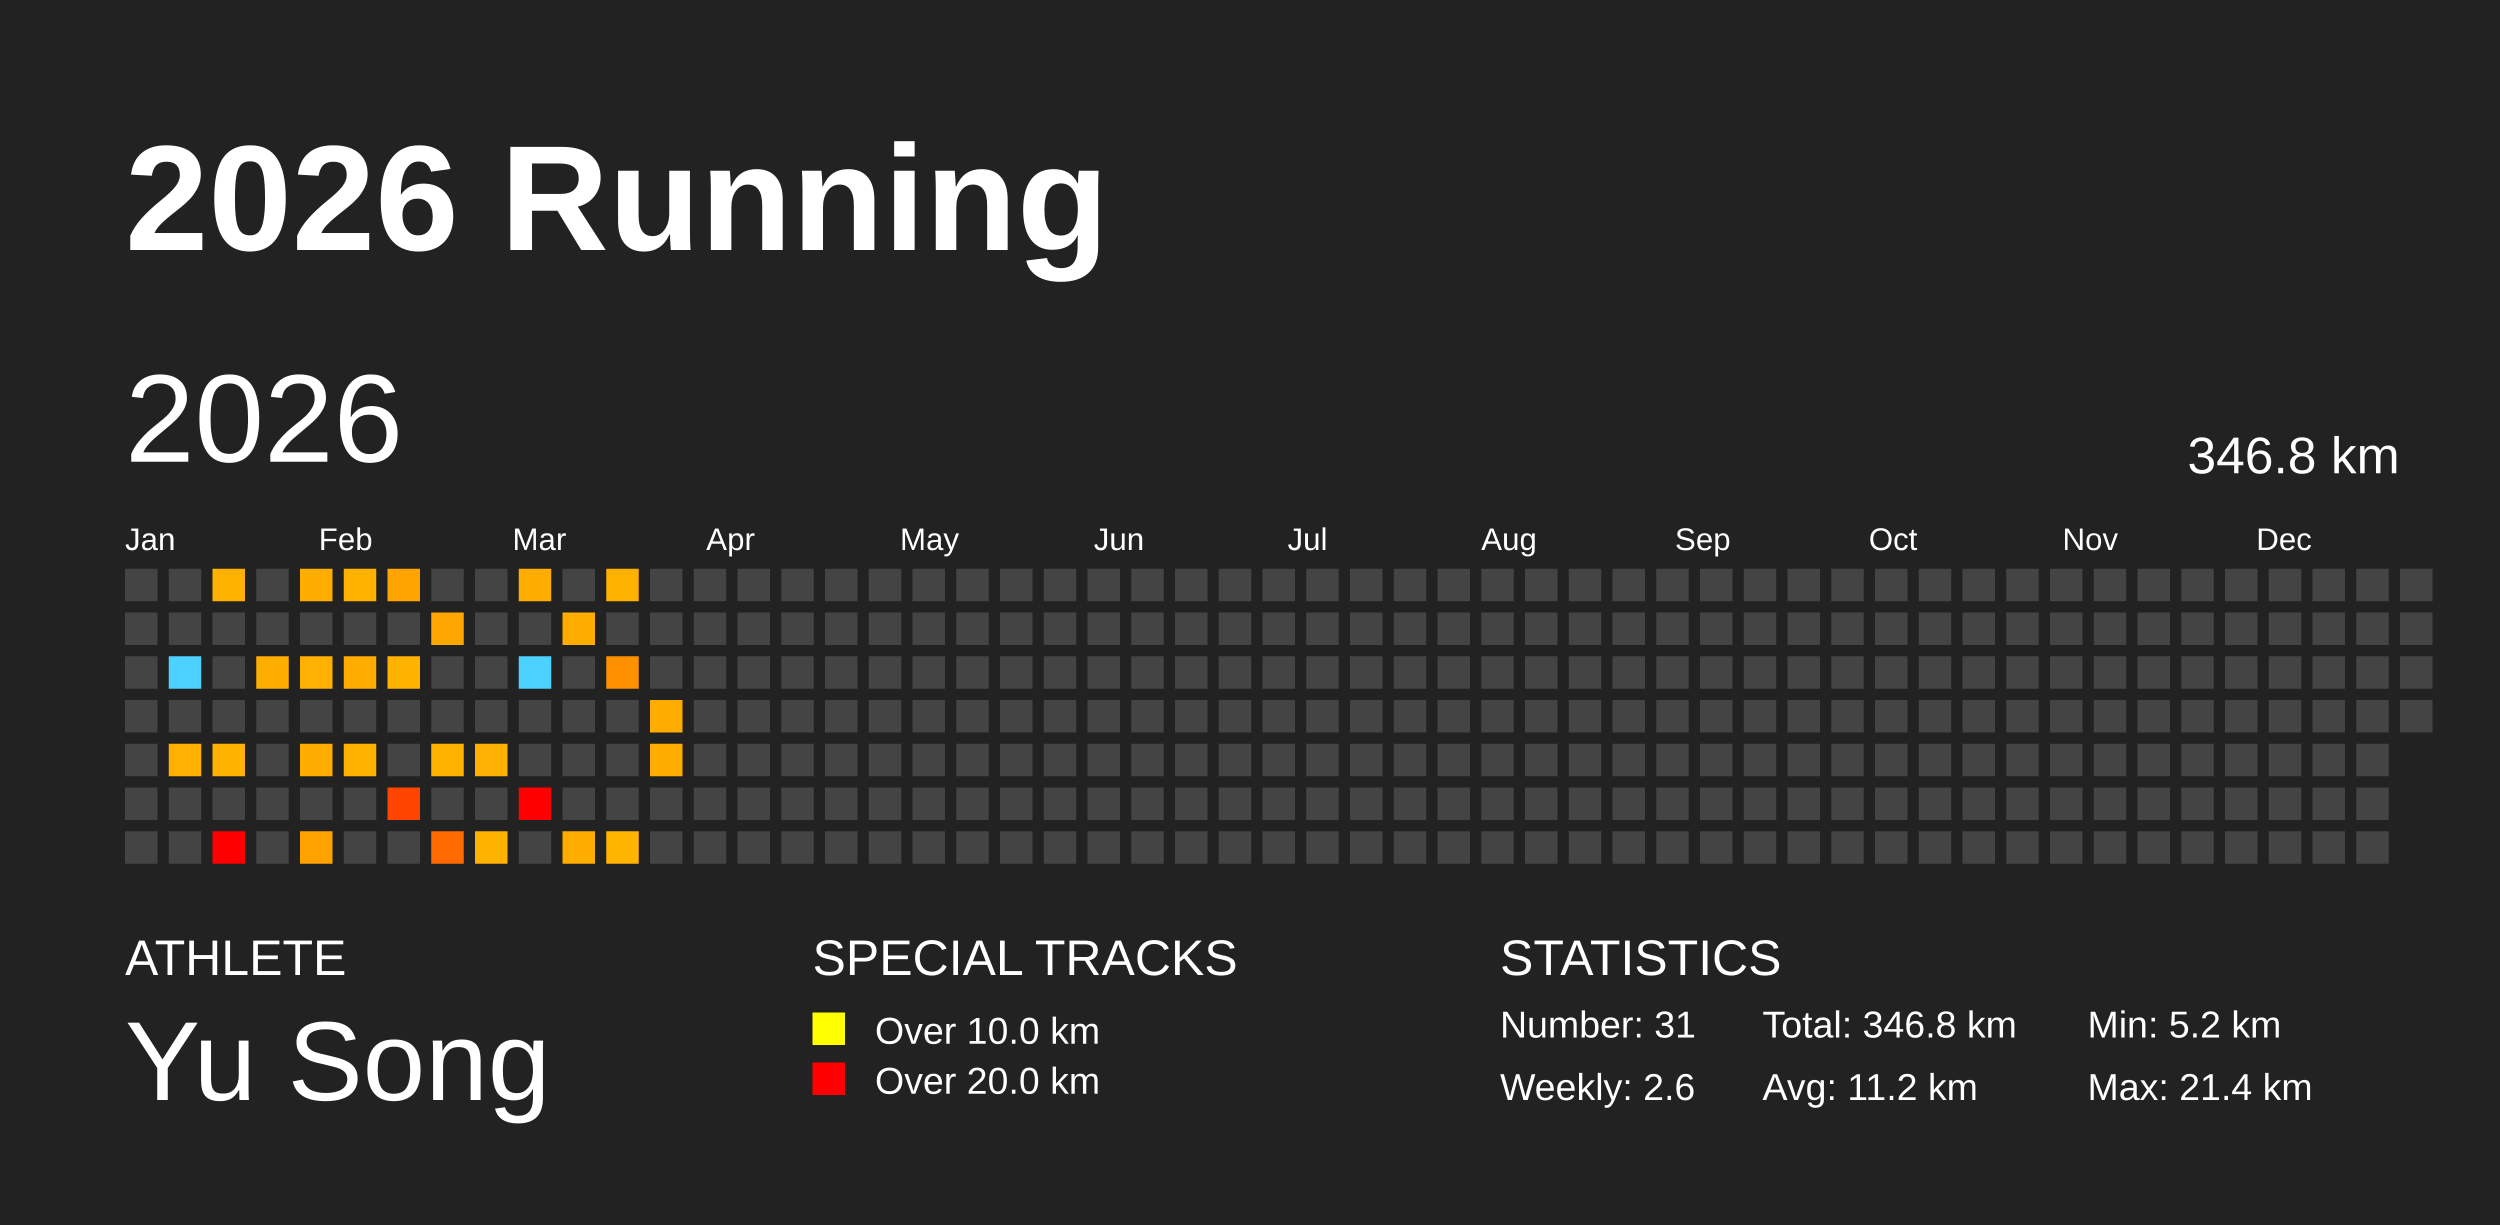
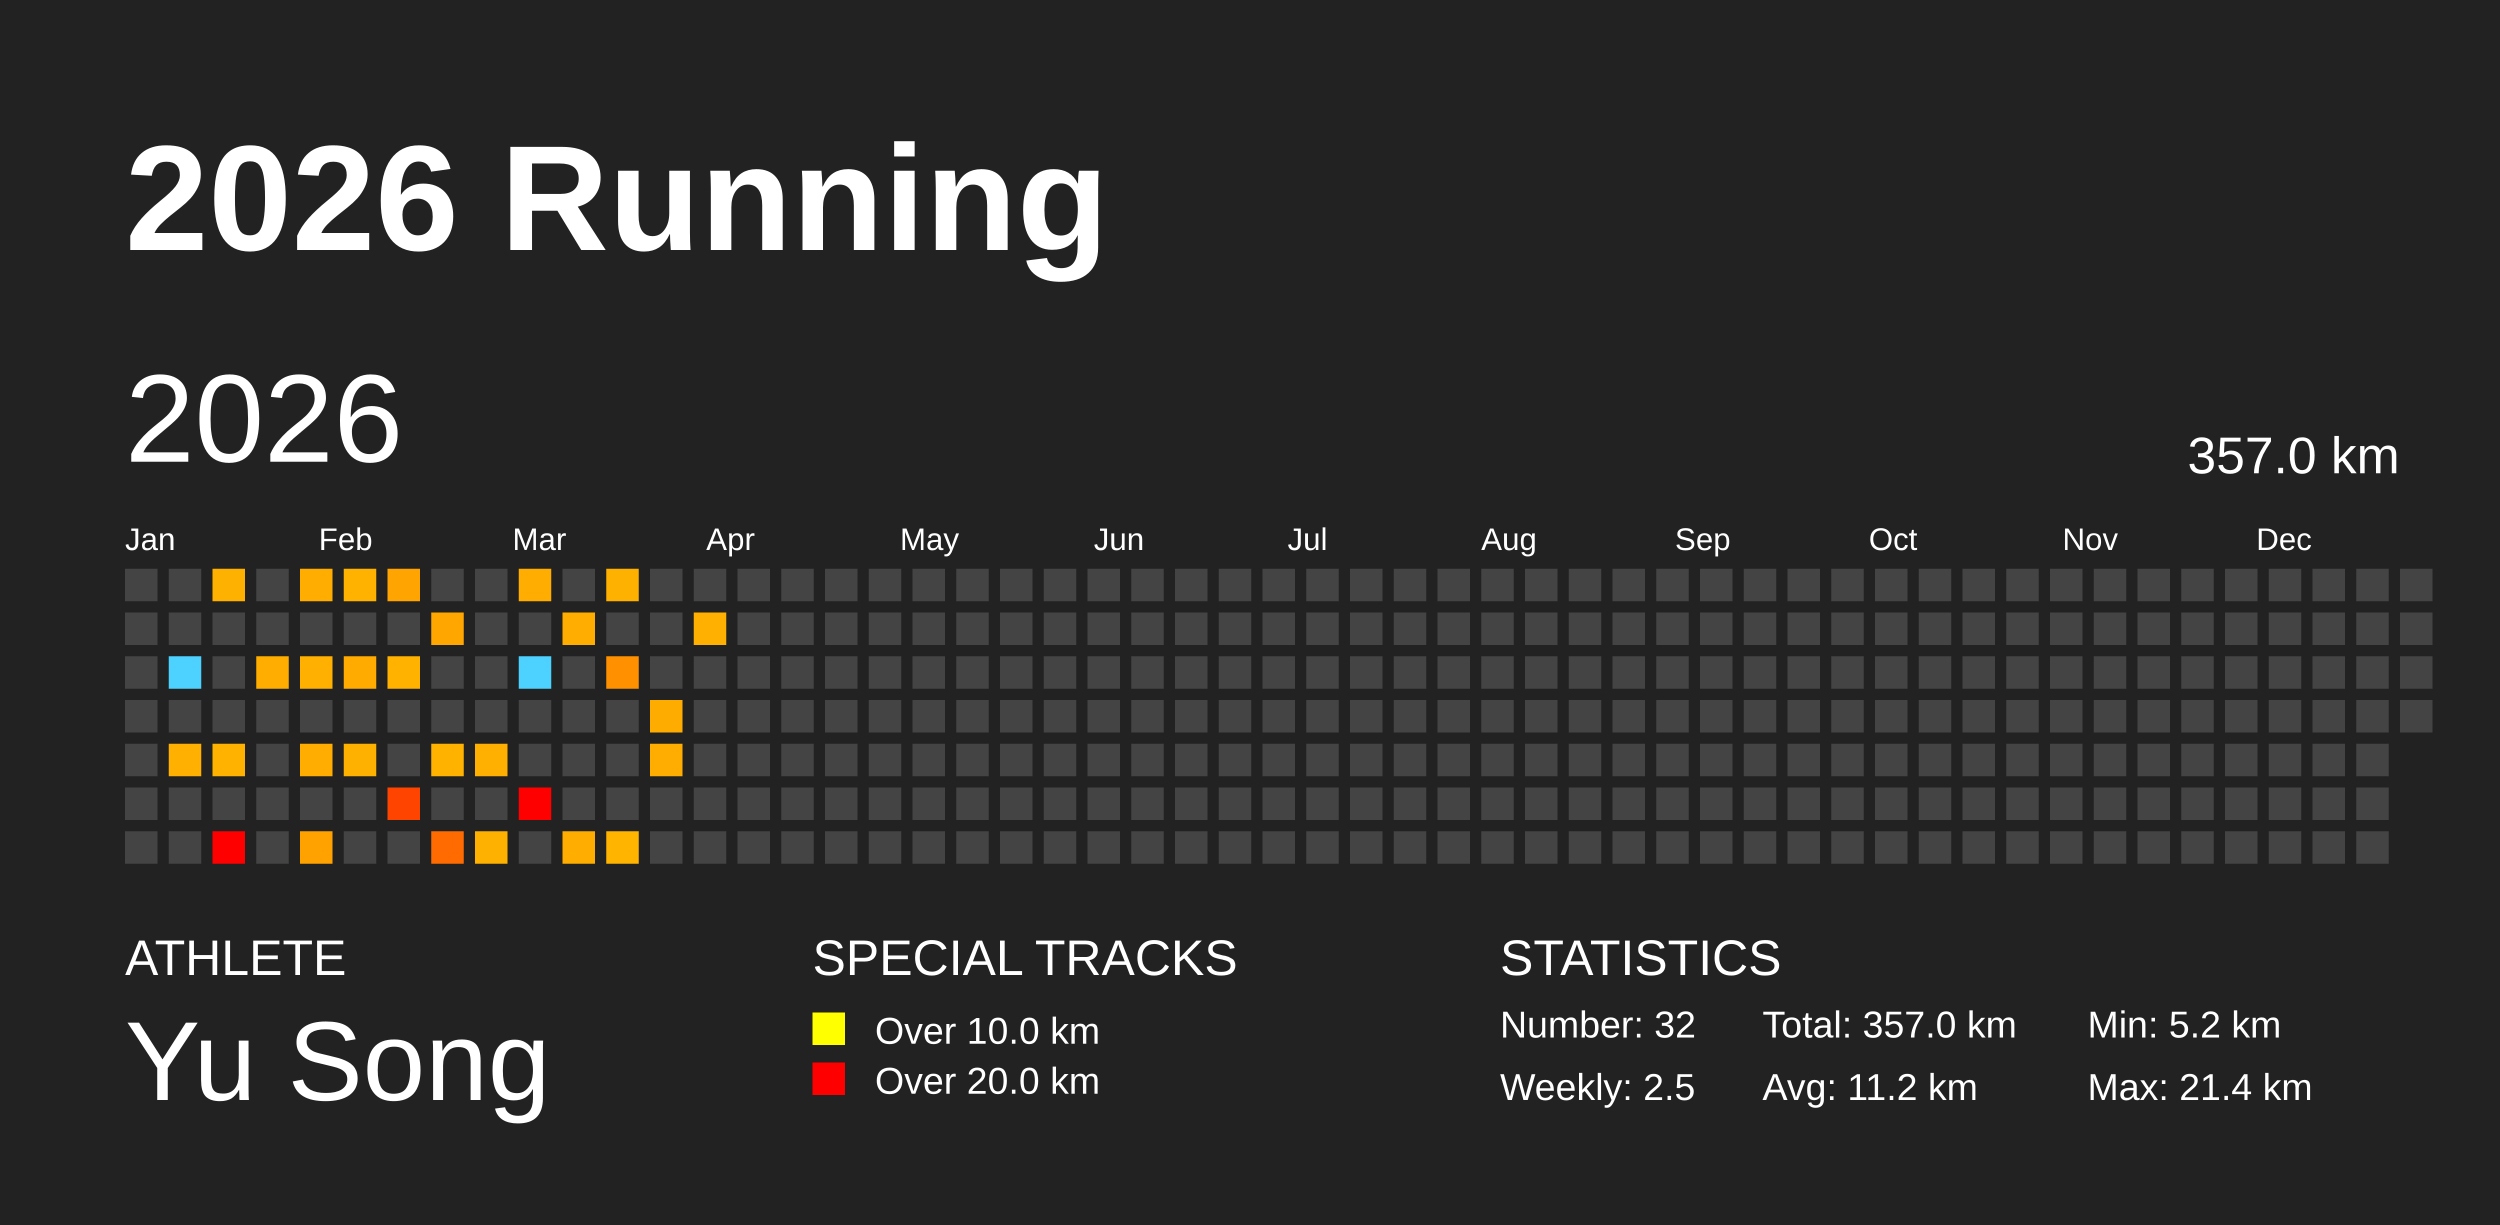
<svg xmlns="http://www.w3.org/2000/svg" baseProfile="full" height="98mm" version="1.1" viewBox="0,0,200,98" width="200mm">
  <defs />
  <rect fill="#222222" height="98" width="200" x="0" y="0" />
  <text fill="#FFFFFF" style="font-size:12px; font-family:Arial; font-weight:bold;" x="10" y="20">2026 Running</text>
  <text fill="#FFFFFF" style="font-size:4px; font-family:Arial" x="10" y="78">ATHLETE</text>
  <text fill="#FFFFFF" style="font-size:9px; font-family:Arial" x="10" y="88">Yu Song</text>
  <text fill="#FFFFFF" style="font-size:4px; font-family:Arial" x="65" y="78">SPECIAL TRACKS</text>
  <rect fill="yellow" height="2.6" width="2.6" x="65" y="81" />
  <text fill="#FFFFFF" style="font-size:3px; font-family:Arial" x="70" y="83.5">Over 10.0 km</text>
  <rect fill="red" height="2.6" width="2.6" x="65" y="85" />
  <text fill="#FFFFFF" style="font-size:3px; font-family:Arial" x="70" y="87.5">Over 20.0 km</text>
  <text fill="#FFFFFF" style="font-size:4px; font-family:Arial" x="120" y="78">STATISTICS</text>
-   <text fill="#FFFFFF" style="font-size:3px; font-family:Arial" x="120" y="83">Number: 31</text>
-   <text fill="#FFFFFF" style="font-size:3px; font-family:Arial" x="120" y="88">Weekly: 2.6</text>
-   <text fill="#FFFFFF" style="font-size:3px; font-family:Arial" x="141" y="83">Total: 346.8 km</text>
+   <text fill="#FFFFFF" style="font-size:3px; font-family:Arial" x="120" y="83">Number: 32</text>
+   <text fill="#FFFFFF" style="font-size:3px; font-family:Arial" x="120" y="88">Weekly: 2.5</text>
+   <text fill="#FFFFFF" style="font-size:3px; font-family:Arial" x="141" y="83">Total: 357.0 km</text>
  <text fill="#FFFFFF" style="font-size:3px; font-family:Arial" x="141" y="88">Avg: 11.2 km</text>
  <text fill="#FFFFFF" style="font-size:3px; font-family:Arial" x="167" y="83">Min: 5.2 km</text>
  <text fill="#FFFFFF" style="font-size:3px; font-family:Arial" x="167" y="88">Max: 21.4 km</text>
  <text dominant-baseline="hanging" fill="#FFFFFF" style="font-size:10.0px; font-family:Arial;" x="10" y="30">2026</text>
-   <text dominant-baseline="hanging" fill="#FFFFFF" style="font-size:4.125px; font-family:Arial;" x="175" y="35">346.8 km</text>
+   <text dominant-baseline="hanging" fill="#FFFFFF" style="font-size:4.125px; font-family:Arial;" x="175" y="35">357.0 km</text>
  <text fill="#FFFFFF" style="font-size:2.5px; font-family:Arial" x="10.0" y="44">Jan</text>
  <text fill="#FFFFFF" style="font-size:2.5px; font-family:Arial" x="25.5" y="44">Feb</text>
  <text fill="#FFFFFF" style="font-size:2.5px; font-family:Arial" x="41.0" y="44">Mar</text>
  <text fill="#FFFFFF" style="font-size:2.5px; font-family:Arial" x="56.5" y="44">Apr</text>
  <text fill="#FFFFFF" style="font-size:2.5px; font-family:Arial" x="72.0" y="44">May</text>
  <text fill="#FFFFFF" style="font-size:2.5px; font-family:Arial" x="87.5" y="44">Jun</text>
  <text fill="#FFFFFF" style="font-size:2.5px; font-family:Arial" x="103.0" y="44">Jul</text>
  <text fill="#FFFFFF" style="font-size:2.5px; font-family:Arial" x="118.5" y="44">Aug</text>
  <text fill="#FFFFFF" style="font-size:2.5px; font-family:Arial" x="134.0" y="44">Sep</text>
  <text fill="#FFFFFF" style="font-size:2.5px; font-family:Arial" x="149.5" y="44">Oct</text>
  <text fill="#FFFFFF" style="font-size:2.5px; font-family:Arial" x="165.0" y="44">Nov</text>
  <text fill="#FFFFFF" style="font-size:2.5px; font-family:Arial" x="180.5" y="44">Dec</text>
  <rect fill="#444444" height="2.6" width="2.6" x="10.0" y="45.5" />
  <rect fill="#444444" height="2.6" width="2.6" x="10.0" y="49.0" />
  <rect fill="#444444" height="2.6" width="2.6" x="10.0" y="52.5" />
  <rect fill="#444444" height="2.6" width="2.6" x="10.0" y="56.0" />
  <rect fill="#444444" height="2.6" width="2.6" x="10.0" y="59.5" />
  <rect fill="#444444" height="2.6" width="2.6" x="10.0" y="63.0" />
  <rect fill="#444444" height="2.6" width="2.6" x="10.0" y="66.5" />
  <rect fill="#444444" height="2.6" width="2.6" x="13.5" y="45.5" />
  <rect fill="#444444" height="2.6" width="2.6" x="13.5" y="49.0" />
  <rect fill="#4dd2ff" height="2.6" width="2.6" x="13.5" y="52.5" />
  <rect fill="#444444" height="2.6" width="2.6" x="13.5" y="56.0" />
  <rect fill="#ffb000" height="2.6" width="2.6" x="13.5" y="59.5" />
  <rect fill="#444444" height="2.6" width="2.6" x="13.5" y="63.0" />
  <rect fill="#444444" height="2.6" width="2.6" x="13.5" y="66.5" />
  <rect fill="#ffb100" height="2.6" width="2.6" x="17.0" y="45.5" />
  <rect fill="#444444" height="2.6" width="2.6" x="17.0" y="49.0" />
  <rect fill="#444444" height="2.6" width="2.6" x="17.0" y="52.5" />
  <rect fill="#444444" height="2.6" width="2.6" x="17.0" y="56.0" />
  <rect fill="#ffb300" height="2.6" width="2.6" x="17.0" y="59.5" />
  <rect fill="#444444" height="2.6" width="2.6" x="17.0" y="63.0" />
  <rect fill="red" height="2.6" width="2.6" x="17.0" y="66.5" />
  <rect fill="#444444" height="2.6" width="2.6" x="20.5" y="45.5" />
  <rect fill="#444444" height="2.6" width="2.6" x="20.5" y="49.0" />
  <rect fill="#ffae00" height="2.6" width="2.6" x="20.5" y="52.5" />
  <rect fill="#444444" height="2.6" width="2.6" x="20.5" y="56.0" />
  <rect fill="#444444" height="2.6" width="2.6" x="20.5" y="59.5" />
  <rect fill="#444444" height="2.6" width="2.6" x="20.5" y="63.0" />
  <rect fill="#444444" height="2.6" width="2.6" x="20.5" y="66.5" />
  <rect fill="#ffae00" height="2.6" width="2.6" x="24.0" y="45.5" />
  <rect fill="#444444" height="2.6" width="2.6" x="24.0" y="49.0" />
  <rect fill="#ffb000" height="2.6" width="2.6" x="24.0" y="52.5" />
  <rect fill="#444444" height="2.6" width="2.6" x="24.0" y="56.0" />
  <rect fill="#ffad00" height="2.6" width="2.6" x="24.0" y="59.5" />
  <rect fill="#444444" height="2.6" width="2.6" x="24.0" y="63.0" />
  <rect fill="#ffa200" height="2.6" width="2.6" x="24.0" y="66.5" />
  <rect fill="#ffb200" height="2.6" width="2.6" x="27.5" y="45.5" />
  <rect fill="#444444" height="2.6" width="2.6" x="27.5" y="49.0" />
  <rect fill="#ffab00" height="2.6" width="2.6" x="27.5" y="52.5" />
  <rect fill="#444444" height="2.6" width="2.6" x="27.5" y="56.0" />
  <rect fill="#ffb100" height="2.6" width="2.6" x="27.5" y="59.5" />
  <rect fill="#444444" height="2.6" width="2.6" x="27.5" y="63.0" />
  <rect fill="#444444" height="2.6" width="2.6" x="27.5" y="66.5" />
  <rect fill="#ffa400" height="2.6" width="2.6" x="31.0" y="45.5" />
  <rect fill="#444444" height="2.6" width="2.6" x="31.0" y="49.0" />
  <rect fill="#ffb200" height="2.6" width="2.6" x="31.0" y="52.5" />
  <rect fill="#444444" height="2.6" width="2.6" x="31.0" y="56.0" />
  <rect fill="#444444" height="2.6" width="2.6" x="31.0" y="59.5" />
  <rect fill="#ff4400" height="2.6" width="2.6" x="31.0" y="63.0" />
  <rect fill="#444444" height="2.6" width="2.6" x="31.0" y="66.5" />
  <rect fill="#444444" height="2.6" width="2.6" x="34.5" y="45.5" />
  <rect fill="#ffa600" height="2.6" width="2.6" x="34.5" y="49.0" />
  <rect fill="#444444" height="2.6" width="2.6" x="34.5" y="52.5" />
  <rect fill="#444444" height="2.6" width="2.6" x="34.5" y="56.0" />
  <rect fill="#ffb300" height="2.6" width="2.6" x="34.5" y="59.5" />
  <rect fill="#444444" height="2.6" width="2.6" x="34.5" y="63.0" />
  <rect fill="#ff6b00" height="2.6" width="2.6" x="34.5" y="66.5" />
  <rect fill="#444444" height="2.6" width="2.6" x="38.0" y="45.5" />
  <rect fill="#444444" height="2.6" width="2.6" x="38.0" y="49.0" />
  <rect fill="#444444" height="2.6" width="2.6" x="38.0" y="52.5" />
  <rect fill="#444444" height="2.6" width="2.6" x="38.0" y="56.0" />
  <rect fill="#ffb000" height="2.6" width="2.6" x="38.0" y="59.5" />
  <rect fill="#444444" height="2.6" width="2.6" x="38.0" y="63.0" />
  <rect fill="#ffb100" height="2.6" width="2.6" x="38.0" y="66.5" />
  <rect fill="#ffad00" height="2.6" width="2.6" x="41.5" y="45.5" />
  <rect fill="#444444" height="2.6" width="2.6" x="41.5" y="49.0" />
  <rect fill="#4dd2ff" height="2.6" width="2.6" x="41.5" y="52.5" />
  <rect fill="#444444" height="2.6" width="2.6" x="41.5" y="56.0" />
  <rect fill="#444444" height="2.6" width="2.6" x="41.5" y="59.5" />
  <rect fill="red" height="2.6" width="2.6" x="41.5" y="63.0" />
  <rect fill="#444444" height="2.6" width="2.6" x="41.5" y="66.5" />
  <rect fill="#444444" height="2.6" width="2.6" x="45.0" y="45.5" />
  <rect fill="#ffae00" height="2.6" width="2.6" x="45.0" y="49.0" />
  <rect fill="#444444" height="2.6" width="2.6" x="45.0" y="52.5" />
  <rect fill="#444444" height="2.6" width="2.6" x="45.0" y="56.0" />
  <rect fill="#444444" height="2.6" width="2.6" x="45.0" y="59.5" />
  <rect fill="#444444" height="2.6" width="2.6" x="45.0" y="63.0" />
  <rect fill="#ffae00" height="2.6" width="2.6" x="45.0" y="66.5" />
  <rect fill="#ffb100" height="2.6" width="2.6" x="48.5" y="45.5" />
  <rect fill="#444444" height="2.6" width="2.6" x="48.5" y="49.0" />
  <rect fill="#ff9100" height="2.6" width="2.6" x="48.5" y="52.5" />
  <rect fill="#444444" height="2.6" width="2.6" x="48.5" y="56.0" />
  <rect fill="#444444" height="2.6" width="2.6" x="48.5" y="59.5" />
  <rect fill="#444444" height="2.6" width="2.6" x="48.5" y="63.0" />
  <rect fill="#ffb400" height="2.6" width="2.6" x="48.5" y="66.5" />
  <rect fill="#444444" height="2.6" width="2.6" x="52.0" y="45.5" />
  <rect fill="#444444" height="2.6" width="2.6" x="52.0" y="49.0" />
  <rect fill="#444444" height="2.6" width="2.6" x="52.0" y="52.5" />
  <rect fill="#ffac00" height="2.6" width="2.6" x="52.0" y="56.0" />
  <rect fill="#ffae00" height="2.6" width="2.6" x="52.0" y="59.5" />
  <rect fill="#444444" height="2.6" width="2.6" x="52.0" y="63.0" />
  <rect fill="#444444" height="2.6" width="2.6" x="52.0" y="66.5" />
  <rect fill="#444444" height="2.6" width="2.6" x="55.5" y="45.5" />
-   <rect fill="#444444" height="2.6" width="2.6" x="55.5" y="49.0" />
+   <rect fill="#ffb000" height="2.6" width="2.6" x="55.5" y="49.0" />
  <rect fill="#444444" height="2.6" width="2.6" x="55.5" y="52.5" />
  <rect fill="#444444" height="2.6" width="2.6" x="55.5" y="56.0" />
  <rect fill="#444444" height="2.6" width="2.6" x="55.5" y="59.5" />
  <rect fill="#444444" height="2.6" width="2.6" x="55.5" y="63.0" />
  <rect fill="#444444" height="2.6" width="2.6" x="55.5" y="66.5" />
  <rect fill="#444444" height="2.6" width="2.6" x="59.0" y="45.5" />
  <rect fill="#444444" height="2.6" width="2.6" x="59.0" y="49.0" />
  <rect fill="#444444" height="2.6" width="2.6" x="59.0" y="52.5" />
  <rect fill="#444444" height="2.6" width="2.6" x="59.0" y="56.0" />
  <rect fill="#444444" height="2.6" width="2.6" x="59.0" y="59.5" />
  <rect fill="#444444" height="2.6" width="2.6" x="59.0" y="63.0" />
  <rect fill="#444444" height="2.6" width="2.6" x="59.0" y="66.5" />
  <rect fill="#444444" height="2.6" width="2.6" x="62.5" y="45.5" />
  <rect fill="#444444" height="2.6" width="2.6" x="62.5" y="49.0" />
  <rect fill="#444444" height="2.6" width="2.6" x="62.5" y="52.5" />
  <rect fill="#444444" height="2.6" width="2.6" x="62.5" y="56.0" />
  <rect fill="#444444" height="2.6" width="2.6" x="62.5" y="59.5" />
  <rect fill="#444444" height="2.6" width="2.6" x="62.5" y="63.0" />
  <rect fill="#444444" height="2.6" width="2.6" x="62.5" y="66.5" />
  <rect fill="#444444" height="2.6" width="2.6" x="66.0" y="45.5" />
  <rect fill="#444444" height="2.6" width="2.6" x="66.0" y="49.0" />
  <rect fill="#444444" height="2.6" width="2.6" x="66.0" y="52.5" />
  <rect fill="#444444" height="2.6" width="2.6" x="66.0" y="56.0" />
  <rect fill="#444444" height="2.6" width="2.6" x="66.0" y="59.5" />
  <rect fill="#444444" height="2.6" width="2.6" x="66.0" y="63.0" />
  <rect fill="#444444" height="2.6" width="2.6" x="66.0" y="66.5" />
  <rect fill="#444444" height="2.6" width="2.6" x="69.5" y="45.5" />
  <rect fill="#444444" height="2.6" width="2.6" x="69.5" y="49.0" />
  <rect fill="#444444" height="2.6" width="2.6" x="69.5" y="52.5" />
  <rect fill="#444444" height="2.6" width="2.6" x="69.5" y="56.0" />
  <rect fill="#444444" height="2.6" width="2.6" x="69.5" y="59.5" />
  <rect fill="#444444" height="2.6" width="2.6" x="69.5" y="63.0" />
  <rect fill="#444444" height="2.6" width="2.6" x="69.5" y="66.5" />
  <rect fill="#444444" height="2.6" width="2.6" x="73.0" y="45.5" />
  <rect fill="#444444" height="2.6" width="2.6" x="73.0" y="49.0" />
  <rect fill="#444444" height="2.6" width="2.6" x="73.0" y="52.5" />
  <rect fill="#444444" height="2.6" width="2.6" x="73.0" y="56.0" />
  <rect fill="#444444" height="2.6" width="2.6" x="73.0" y="59.5" />
  <rect fill="#444444" height="2.6" width="2.6" x="73.0" y="63.0" />
  <rect fill="#444444" height="2.6" width="2.6" x="73.0" y="66.5" />
  <rect fill="#444444" height="2.6" width="2.6" x="76.5" y="45.5" />
  <rect fill="#444444" height="2.6" width="2.6" x="76.5" y="49.0" />
  <rect fill="#444444" height="2.6" width="2.6" x="76.5" y="52.5" />
  <rect fill="#444444" height="2.6" width="2.6" x="76.5" y="56.0" />
  <rect fill="#444444" height="2.6" width="2.6" x="76.5" y="59.5" />
  <rect fill="#444444" height="2.6" width="2.6" x="76.5" y="63.0" />
  <rect fill="#444444" height="2.6" width="2.6" x="76.5" y="66.5" />
  <rect fill="#444444" height="2.6" width="2.6" x="80.0" y="45.5" />
  <rect fill="#444444" height="2.6" width="2.6" x="80.0" y="49.0" />
  <rect fill="#444444" height="2.6" width="2.6" x="80.0" y="52.5" />
  <rect fill="#444444" height="2.6" width="2.6" x="80.0" y="56.0" />
  <rect fill="#444444" height="2.6" width="2.6" x="80.0" y="59.5" />
  <rect fill="#444444" height="2.6" width="2.6" x="80.0" y="63.0" />
  <rect fill="#444444" height="2.6" width="2.6" x="80.0" y="66.5" />
  <rect fill="#444444" height="2.6" width="2.6" x="83.5" y="45.5" />
  <rect fill="#444444" height="2.6" width="2.6" x="83.5" y="49.0" />
  <rect fill="#444444" height="2.6" width="2.6" x="83.5" y="52.5" />
  <rect fill="#444444" height="2.6" width="2.6" x="83.5" y="56.0" />
  <rect fill="#444444" height="2.6" width="2.6" x="83.5" y="59.5" />
  <rect fill="#444444" height="2.6" width="2.6" x="83.5" y="63.0" />
  <rect fill="#444444" height="2.6" width="2.6" x="83.5" y="66.5" />
  <rect fill="#444444" height="2.6" width="2.6" x="87.0" y="45.5" />
  <rect fill="#444444" height="2.6" width="2.6" x="87.0" y="49.0" />
  <rect fill="#444444" height="2.6" width="2.6" x="87.0" y="52.5" />
  <rect fill="#444444" height="2.6" width="2.6" x="87.0" y="56.0" />
  <rect fill="#444444" height="2.6" width="2.6" x="87.0" y="59.5" />
  <rect fill="#444444" height="2.6" width="2.6" x="87.0" y="63.0" />
  <rect fill="#444444" height="2.6" width="2.6" x="87.0" y="66.5" />
  <rect fill="#444444" height="2.6" width="2.6" x="90.5" y="45.5" />
  <rect fill="#444444" height="2.6" width="2.6" x="90.5" y="49.0" />
  <rect fill="#444444" height="2.6" width="2.6" x="90.5" y="52.5" />
  <rect fill="#444444" height="2.6" width="2.6" x="90.5" y="56.0" />
  <rect fill="#444444" height="2.6" width="2.6" x="90.5" y="59.5" />
  <rect fill="#444444" height="2.6" width="2.6" x="90.5" y="63.0" />
  <rect fill="#444444" height="2.6" width="2.6" x="90.5" y="66.5" />
  <rect fill="#444444" height="2.6" width="2.6" x="94.0" y="45.5" />
  <rect fill="#444444" height="2.6" width="2.6" x="94.0" y="49.0" />
  <rect fill="#444444" height="2.6" width="2.6" x="94.0" y="52.5" />
  <rect fill="#444444" height="2.6" width="2.6" x="94.0" y="56.0" />
  <rect fill="#444444" height="2.6" width="2.6" x="94.0" y="59.5" />
  <rect fill="#444444" height="2.6" width="2.6" x="94.0" y="63.0" />
  <rect fill="#444444" height="2.6" width="2.6" x="94.0" y="66.5" />
  <rect fill="#444444" height="2.6" width="2.6" x="97.5" y="45.5" />
  <rect fill="#444444" height="2.6" width="2.6" x="97.5" y="49.0" />
  <rect fill="#444444" height="2.6" width="2.6" x="97.5" y="52.5" />
  <rect fill="#444444" height="2.6" width="2.6" x="97.5" y="56.0" />
  <rect fill="#444444" height="2.6" width="2.6" x="97.5" y="59.5" />
  <rect fill="#444444" height="2.6" width="2.6" x="97.5" y="63.0" />
  <rect fill="#444444" height="2.6" width="2.6" x="97.5" y="66.5" />
  <rect fill="#444444" height="2.6" width="2.6" x="101.0" y="45.5" />
  <rect fill="#444444" height="2.6" width="2.6" x="101.0" y="49.0" />
  <rect fill="#444444" height="2.6" width="2.6" x="101.0" y="52.5" />
  <rect fill="#444444" height="2.6" width="2.6" x="101.0" y="56.0" />
  <rect fill="#444444" height="2.6" width="2.6" x="101.0" y="59.5" />
  <rect fill="#444444" height="2.6" width="2.6" x="101.0" y="63.0" />
  <rect fill="#444444" height="2.6" width="2.6" x="101.0" y="66.5" />
  <rect fill="#444444" height="2.6" width="2.6" x="104.5" y="45.5" />
  <rect fill="#444444" height="2.6" width="2.6" x="104.5" y="49.0" />
  <rect fill="#444444" height="2.6" width="2.6" x="104.5" y="52.5" />
  <rect fill="#444444" height="2.6" width="2.6" x="104.5" y="56.0" />
  <rect fill="#444444" height="2.6" width="2.6" x="104.5" y="59.5" />
  <rect fill="#444444" height="2.6" width="2.6" x="104.5" y="63.0" />
  <rect fill="#444444" height="2.6" width="2.6" x="104.5" y="66.5" />
  <rect fill="#444444" height="2.6" width="2.6" x="108.0" y="45.5" />
  <rect fill="#444444" height="2.6" width="2.6" x="108.0" y="49.0" />
  <rect fill="#444444" height="2.6" width="2.6" x="108.0" y="52.5" />
  <rect fill="#444444" height="2.6" width="2.6" x="108.0" y="56.0" />
  <rect fill="#444444" height="2.6" width="2.6" x="108.0" y="59.5" />
  <rect fill="#444444" height="2.6" width="2.6" x="108.0" y="63.0" />
  <rect fill="#444444" height="2.6" width="2.6" x="108.0" y="66.5" />
  <rect fill="#444444" height="2.6" width="2.6" x="111.5" y="45.5" />
  <rect fill="#444444" height="2.6" width="2.6" x="111.5" y="49.0" />
  <rect fill="#444444" height="2.6" width="2.6" x="111.5" y="52.5" />
  <rect fill="#444444" height="2.6" width="2.6" x="111.5" y="56.0" />
  <rect fill="#444444" height="2.6" width="2.6" x="111.5" y="59.5" />
  <rect fill="#444444" height="2.6" width="2.6" x="111.5" y="63.0" />
  <rect fill="#444444" height="2.6" width="2.6" x="111.5" y="66.5" />
  <rect fill="#444444" height="2.6" width="2.6" x="115.0" y="45.5" />
  <rect fill="#444444" height="2.6" width="2.6" x="115.0" y="49.0" />
  <rect fill="#444444" height="2.6" width="2.6" x="115.0" y="52.5" />
  <rect fill="#444444" height="2.6" width="2.6" x="115.0" y="56.0" />
  <rect fill="#444444" height="2.6" width="2.6" x="115.0" y="59.5" />
  <rect fill="#444444" height="2.6" width="2.6" x="115.0" y="63.0" />
  <rect fill="#444444" height="2.6" width="2.6" x="115.0" y="66.5" />
  <rect fill="#444444" height="2.6" width="2.6" x="118.5" y="45.5" />
  <rect fill="#444444" height="2.6" width="2.6" x="118.5" y="49.0" />
  <rect fill="#444444" height="2.6" width="2.6" x="118.5" y="52.5" />
  <rect fill="#444444" height="2.6" width="2.6" x="118.5" y="56.0" />
  <rect fill="#444444" height="2.6" width="2.6" x="118.5" y="59.5" />
  <rect fill="#444444" height="2.6" width="2.6" x="118.5" y="63.0" />
  <rect fill="#444444" height="2.6" width="2.6" x="118.5" y="66.5" />
  <rect fill="#444444" height="2.6" width="2.6" x="122.0" y="45.5" />
  <rect fill="#444444" height="2.6" width="2.6" x="122.0" y="49.0" />
  <rect fill="#444444" height="2.6" width="2.6" x="122.0" y="52.5" />
  <rect fill="#444444" height="2.6" width="2.6" x="122.0" y="56.0" />
  <rect fill="#444444" height="2.6" width="2.6" x="122.0" y="59.5" />
  <rect fill="#444444" height="2.6" width="2.6" x="122.0" y="63.0" />
  <rect fill="#444444" height="2.6" width="2.6" x="122.0" y="66.5" />
  <rect fill="#444444" height="2.6" width="2.6" x="125.5" y="45.5" />
  <rect fill="#444444" height="2.6" width="2.6" x="125.5" y="49.0" />
  <rect fill="#444444" height="2.6" width="2.6" x="125.5" y="52.5" />
  <rect fill="#444444" height="2.6" width="2.6" x="125.5" y="56.0" />
  <rect fill="#444444" height="2.6" width="2.6" x="125.5" y="59.5" />
  <rect fill="#444444" height="2.6" width="2.6" x="125.5" y="63.0" />
  <rect fill="#444444" height="2.6" width="2.6" x="125.5" y="66.5" />
  <rect fill="#444444" height="2.6" width="2.6" x="129.0" y="45.5" />
  <rect fill="#444444" height="2.6" width="2.6" x="129.0" y="49.0" />
  <rect fill="#444444" height="2.6" width="2.6" x="129.0" y="52.5" />
  <rect fill="#444444" height="2.6" width="2.6" x="129.0" y="56.0" />
  <rect fill="#444444" height="2.6" width="2.6" x="129.0" y="59.5" />
  <rect fill="#444444" height="2.6" width="2.6" x="129.0" y="63.0" />
  <rect fill="#444444" height="2.6" width="2.6" x="129.0" y="66.5" />
  <rect fill="#444444" height="2.6" width="2.6" x="132.5" y="45.5" />
  <rect fill="#444444" height="2.6" width="2.6" x="132.5" y="49.0" />
  <rect fill="#444444" height="2.6" width="2.6" x="132.5" y="52.5" />
  <rect fill="#444444" height="2.6" width="2.6" x="132.5" y="56.0" />
  <rect fill="#444444" height="2.6" width="2.6" x="132.5" y="59.5" />
  <rect fill="#444444" height="2.6" width="2.6" x="132.5" y="63.0" />
  <rect fill="#444444" height="2.6" width="2.6" x="132.5" y="66.5" />
  <rect fill="#444444" height="2.6" width="2.6" x="136.0" y="45.5" />
  <rect fill="#444444" height="2.6" width="2.6" x="136.0" y="49.0" />
  <rect fill="#444444" height="2.6" width="2.6" x="136.0" y="52.5" />
  <rect fill="#444444" height="2.6" width="2.6" x="136.0" y="56.0" />
  <rect fill="#444444" height="2.6" width="2.6" x="136.0" y="59.5" />
  <rect fill="#444444" height="2.6" width="2.6" x="136.0" y="63.0" />
  <rect fill="#444444" height="2.6" width="2.6" x="136.0" y="66.5" />
  <rect fill="#444444" height="2.6" width="2.6" x="139.5" y="45.5" />
  <rect fill="#444444" height="2.6" width="2.6" x="139.5" y="49.0" />
  <rect fill="#444444" height="2.6" width="2.6" x="139.5" y="52.5" />
  <rect fill="#444444" height="2.6" width="2.6" x="139.5" y="56.0" />
  <rect fill="#444444" height="2.6" width="2.6" x="139.5" y="59.5" />
  <rect fill="#444444" height="2.6" width="2.6" x="139.5" y="63.0" />
  <rect fill="#444444" height="2.6" width="2.6" x="139.5" y="66.5" />
  <rect fill="#444444" height="2.6" width="2.6" x="143.0" y="45.5" />
  <rect fill="#444444" height="2.6" width="2.6" x="143.0" y="49.0" />
  <rect fill="#444444" height="2.6" width="2.6" x="143.0" y="52.5" />
  <rect fill="#444444" height="2.6" width="2.6" x="143.0" y="56.0" />
  <rect fill="#444444" height="2.6" width="2.6" x="143.0" y="59.5" />
  <rect fill="#444444" height="2.6" width="2.6" x="143.0" y="63.0" />
  <rect fill="#444444" height="2.6" width="2.6" x="143.0" y="66.5" />
  <rect fill="#444444" height="2.6" width="2.6" x="146.5" y="45.5" />
  <rect fill="#444444" height="2.6" width="2.6" x="146.5" y="49.0" />
  <rect fill="#444444" height="2.6" width="2.6" x="146.5" y="52.5" />
  <rect fill="#444444" height="2.6" width="2.6" x="146.5" y="56.0" />
  <rect fill="#444444" height="2.6" width="2.6" x="146.5" y="59.5" />
  <rect fill="#444444" height="2.6" width="2.6" x="146.5" y="63.0" />
  <rect fill="#444444" height="2.6" width="2.6" x="146.5" y="66.5" />
  <rect fill="#444444" height="2.6" width="2.6" x="150.0" y="45.5" />
  <rect fill="#444444" height="2.6" width="2.6" x="150.0" y="49.0" />
  <rect fill="#444444" height="2.6" width="2.6" x="150.0" y="52.5" />
  <rect fill="#444444" height="2.6" width="2.6" x="150.0" y="56.0" />
  <rect fill="#444444" height="2.6" width="2.6" x="150.0" y="59.5" />
  <rect fill="#444444" height="2.6" width="2.6" x="150.0" y="63.0" />
  <rect fill="#444444" height="2.6" width="2.6" x="150.0" y="66.5" />
  <rect fill="#444444" height="2.6" width="2.6" x="153.5" y="45.5" />
  <rect fill="#444444" height="2.6" width="2.6" x="153.5" y="49.0" />
  <rect fill="#444444" height="2.6" width="2.6" x="153.5" y="52.5" />
  <rect fill="#444444" height="2.6" width="2.6" x="153.5" y="56.0" />
  <rect fill="#444444" height="2.6" width="2.6" x="153.5" y="59.5" />
  <rect fill="#444444" height="2.6" width="2.6" x="153.5" y="63.0" />
  <rect fill="#444444" height="2.6" width="2.6" x="153.5" y="66.5" />
  <rect fill="#444444" height="2.6" width="2.6" x="157.0" y="45.5" />
  <rect fill="#444444" height="2.6" width="2.6" x="157.0" y="49.0" />
  <rect fill="#444444" height="2.6" width="2.6" x="157.0" y="52.5" />
  <rect fill="#444444" height="2.6" width="2.6" x="157.0" y="56.0" />
  <rect fill="#444444" height="2.6" width="2.6" x="157.0" y="59.5" />
  <rect fill="#444444" height="2.6" width="2.6" x="157.0" y="63.0" />
  <rect fill="#444444" height="2.6" width="2.6" x="157.0" y="66.5" />
  <rect fill="#444444" height="2.6" width="2.6" x="160.5" y="45.5" />
  <rect fill="#444444" height="2.6" width="2.6" x="160.5" y="49.0" />
  <rect fill="#444444" height="2.6" width="2.6" x="160.5" y="52.5" />
  <rect fill="#444444" height="2.6" width="2.6" x="160.5" y="56.0" />
  <rect fill="#444444" height="2.6" width="2.6" x="160.5" y="59.5" />
  <rect fill="#444444" height="2.6" width="2.6" x="160.5" y="63.0" />
  <rect fill="#444444" height="2.6" width="2.6" x="160.5" y="66.5" />
  <rect fill="#444444" height="2.6" width="2.6" x="164.0" y="45.5" />
  <rect fill="#444444" height="2.6" width="2.6" x="164.0" y="49.0" />
  <rect fill="#444444" height="2.6" width="2.6" x="164.0" y="52.5" />
  <rect fill="#444444" height="2.6" width="2.6" x="164.0" y="56.0" />
  <rect fill="#444444" height="2.6" width="2.6" x="164.0" y="59.5" />
  <rect fill="#444444" height="2.6" width="2.6" x="164.0" y="63.0" />
  <rect fill="#444444" height="2.6" width="2.6" x="164.0" y="66.5" />
  <rect fill="#444444" height="2.6" width="2.6" x="167.5" y="45.5" />
  <rect fill="#444444" height="2.6" width="2.6" x="167.5" y="49.0" />
  <rect fill="#444444" height="2.6" width="2.6" x="167.5" y="52.5" />
  <rect fill="#444444" height="2.6" width="2.6" x="167.5" y="56.0" />
  <rect fill="#444444" height="2.6" width="2.6" x="167.5" y="59.5" />
  <rect fill="#444444" height="2.6" width="2.6" x="167.5" y="63.0" />
  <rect fill="#444444" height="2.6" width="2.6" x="167.5" y="66.5" />
  <rect fill="#444444" height="2.6" width="2.6" x="171.0" y="45.5" />
  <rect fill="#444444" height="2.6" width="2.6" x="171.0" y="49.0" />
  <rect fill="#444444" height="2.6" width="2.6" x="171.0" y="52.5" />
  <rect fill="#444444" height="2.6" width="2.6" x="171.0" y="56.0" />
  <rect fill="#444444" height="2.6" width="2.6" x="171.0" y="59.5" />
  <rect fill="#444444" height="2.6" width="2.6" x="171.0" y="63.0" />
  <rect fill="#444444" height="2.6" width="2.6" x="171.0" y="66.5" />
  <rect fill="#444444" height="2.6" width="2.6" x="174.5" y="45.5" />
  <rect fill="#444444" height="2.6" width="2.6" x="174.5" y="49.0" />
  <rect fill="#444444" height="2.6" width="2.6" x="174.5" y="52.5" />
  <rect fill="#444444" height="2.6" width="2.6" x="174.5" y="56.0" />
  <rect fill="#444444" height="2.6" width="2.6" x="174.5" y="59.5" />
  <rect fill="#444444" height="2.6" width="2.6" x="174.5" y="63.0" />
  <rect fill="#444444" height="2.6" width="2.6" x="174.5" y="66.5" />
  <rect fill="#444444" height="2.6" width="2.6" x="178.0" y="45.5" />
  <rect fill="#444444" height="2.6" width="2.6" x="178.0" y="49.0" />
  <rect fill="#444444" height="2.6" width="2.6" x="178.0" y="52.5" />
  <rect fill="#444444" height="2.6" width="2.6" x="178.0" y="56.0" />
  <rect fill="#444444" height="2.6" width="2.6" x="178.0" y="59.5" />
  <rect fill="#444444" height="2.6" width="2.6" x="178.0" y="63.0" />
  <rect fill="#444444" height="2.6" width="2.6" x="178.0" y="66.5" />
  <rect fill="#444444" height="2.6" width="2.6" x="181.5" y="45.5" />
  <rect fill="#444444" height="2.6" width="2.6" x="181.5" y="49.0" />
  <rect fill="#444444" height="2.6" width="2.6" x="181.5" y="52.5" />
  <rect fill="#444444" height="2.6" width="2.6" x="181.5" y="56.0" />
  <rect fill="#444444" height="2.6" width="2.6" x="181.5" y="59.5" />
  <rect fill="#444444" height="2.6" width="2.6" x="181.5" y="63.0" />
  <rect fill="#444444" height="2.6" width="2.6" x="181.5" y="66.5" />
  <rect fill="#444444" height="2.6" width="2.6" x="185.0" y="45.5" />
  <rect fill="#444444" height="2.6" width="2.6" x="185.0" y="49.0" />
  <rect fill="#444444" height="2.6" width="2.6" x="185.0" y="52.5" />
  <rect fill="#444444" height="2.6" width="2.6" x="185.0" y="56.0" />
  <rect fill="#444444" height="2.6" width="2.6" x="185.0" y="59.5" />
  <rect fill="#444444" height="2.6" width="2.6" x="185.0" y="63.0" />
  <rect fill="#444444" height="2.6" width="2.6" x="185.0" y="66.5" />
  <rect fill="#444444" height="2.6" width="2.6" x="188.5" y="45.5" />
  <rect fill="#444444" height="2.6" width="2.6" x="188.5" y="49.0" />
  <rect fill="#444444" height="2.6" width="2.6" x="188.5" y="52.5" />
  <rect fill="#444444" height="2.6" width="2.6" x="188.5" y="56.0" />
  <rect fill="#444444" height="2.6" width="2.6" x="188.5" y="59.5" />
  <rect fill="#444444" height="2.6" width="2.6" x="188.5" y="63.0" />
  <rect fill="#444444" height="2.6" width="2.6" x="188.5" y="66.5" />
  <rect fill="#444444" height="2.6" width="2.6" x="192.0" y="45.5" />
  <rect fill="#444444" height="2.6" width="2.6" x="192.0" y="49.0" />
  <rect fill="#444444" height="2.6" width="2.6" x="192.0" y="52.5" />
  <rect fill="#444444" height="2.6" width="2.6" x="192.0" y="56.0" />
</svg>
